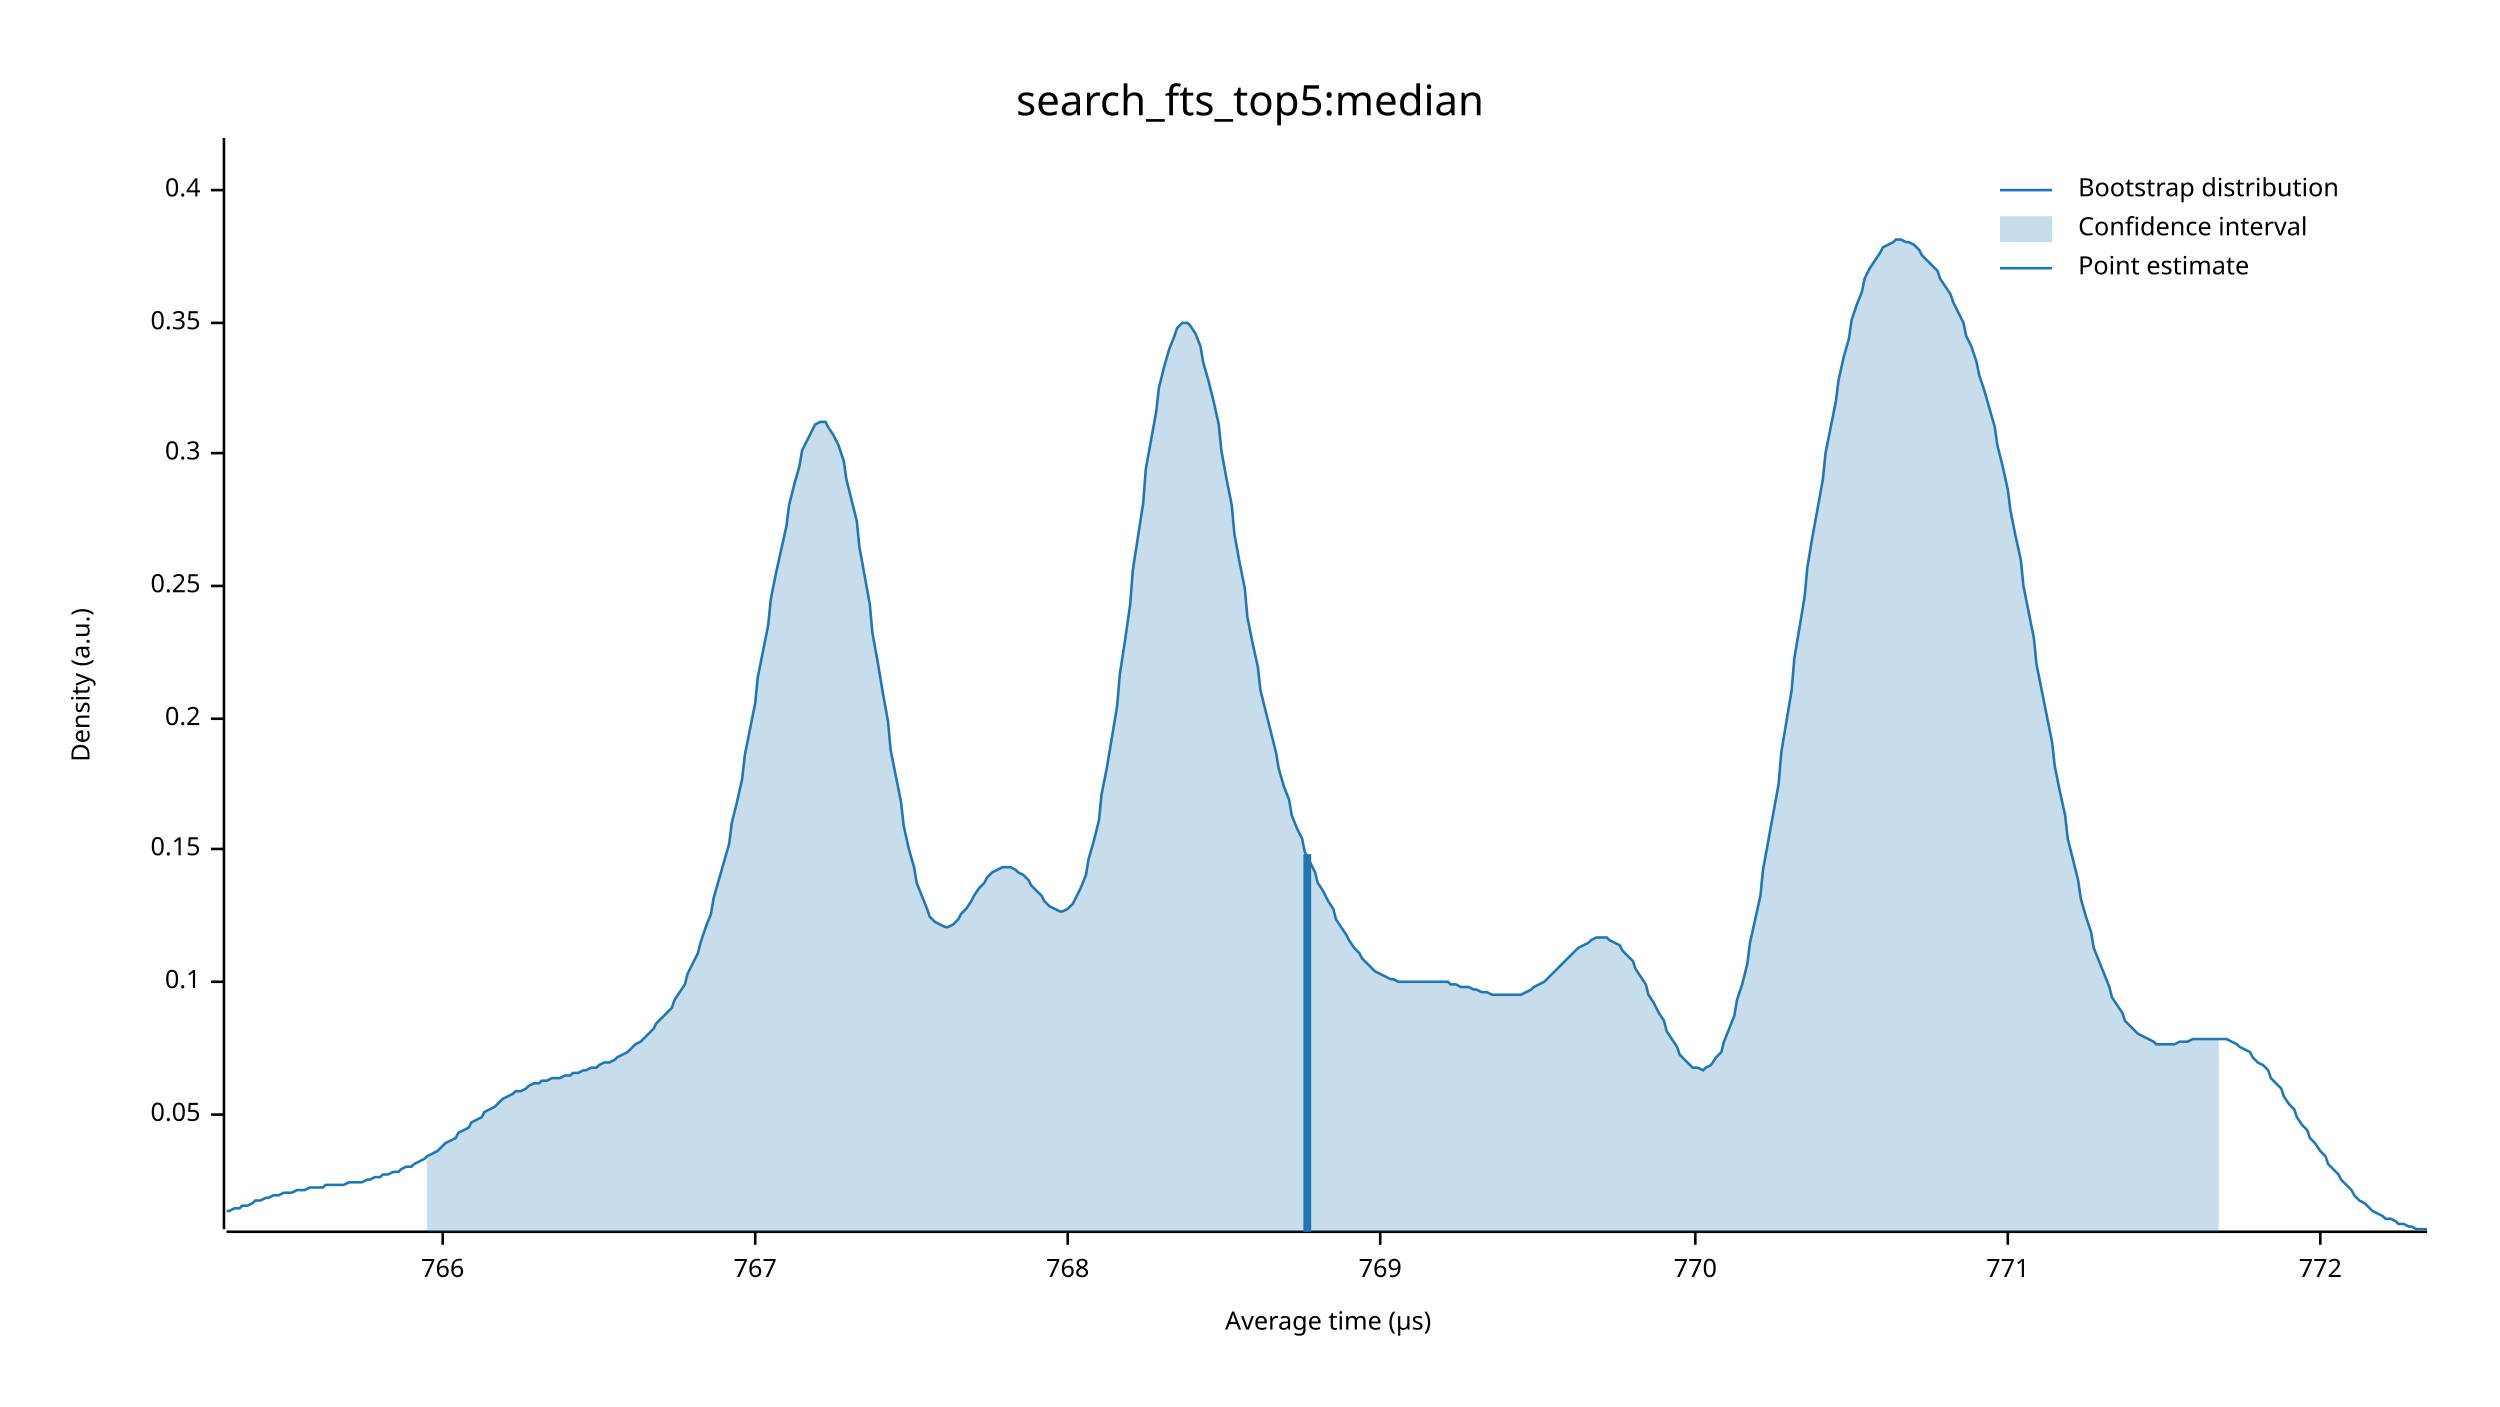
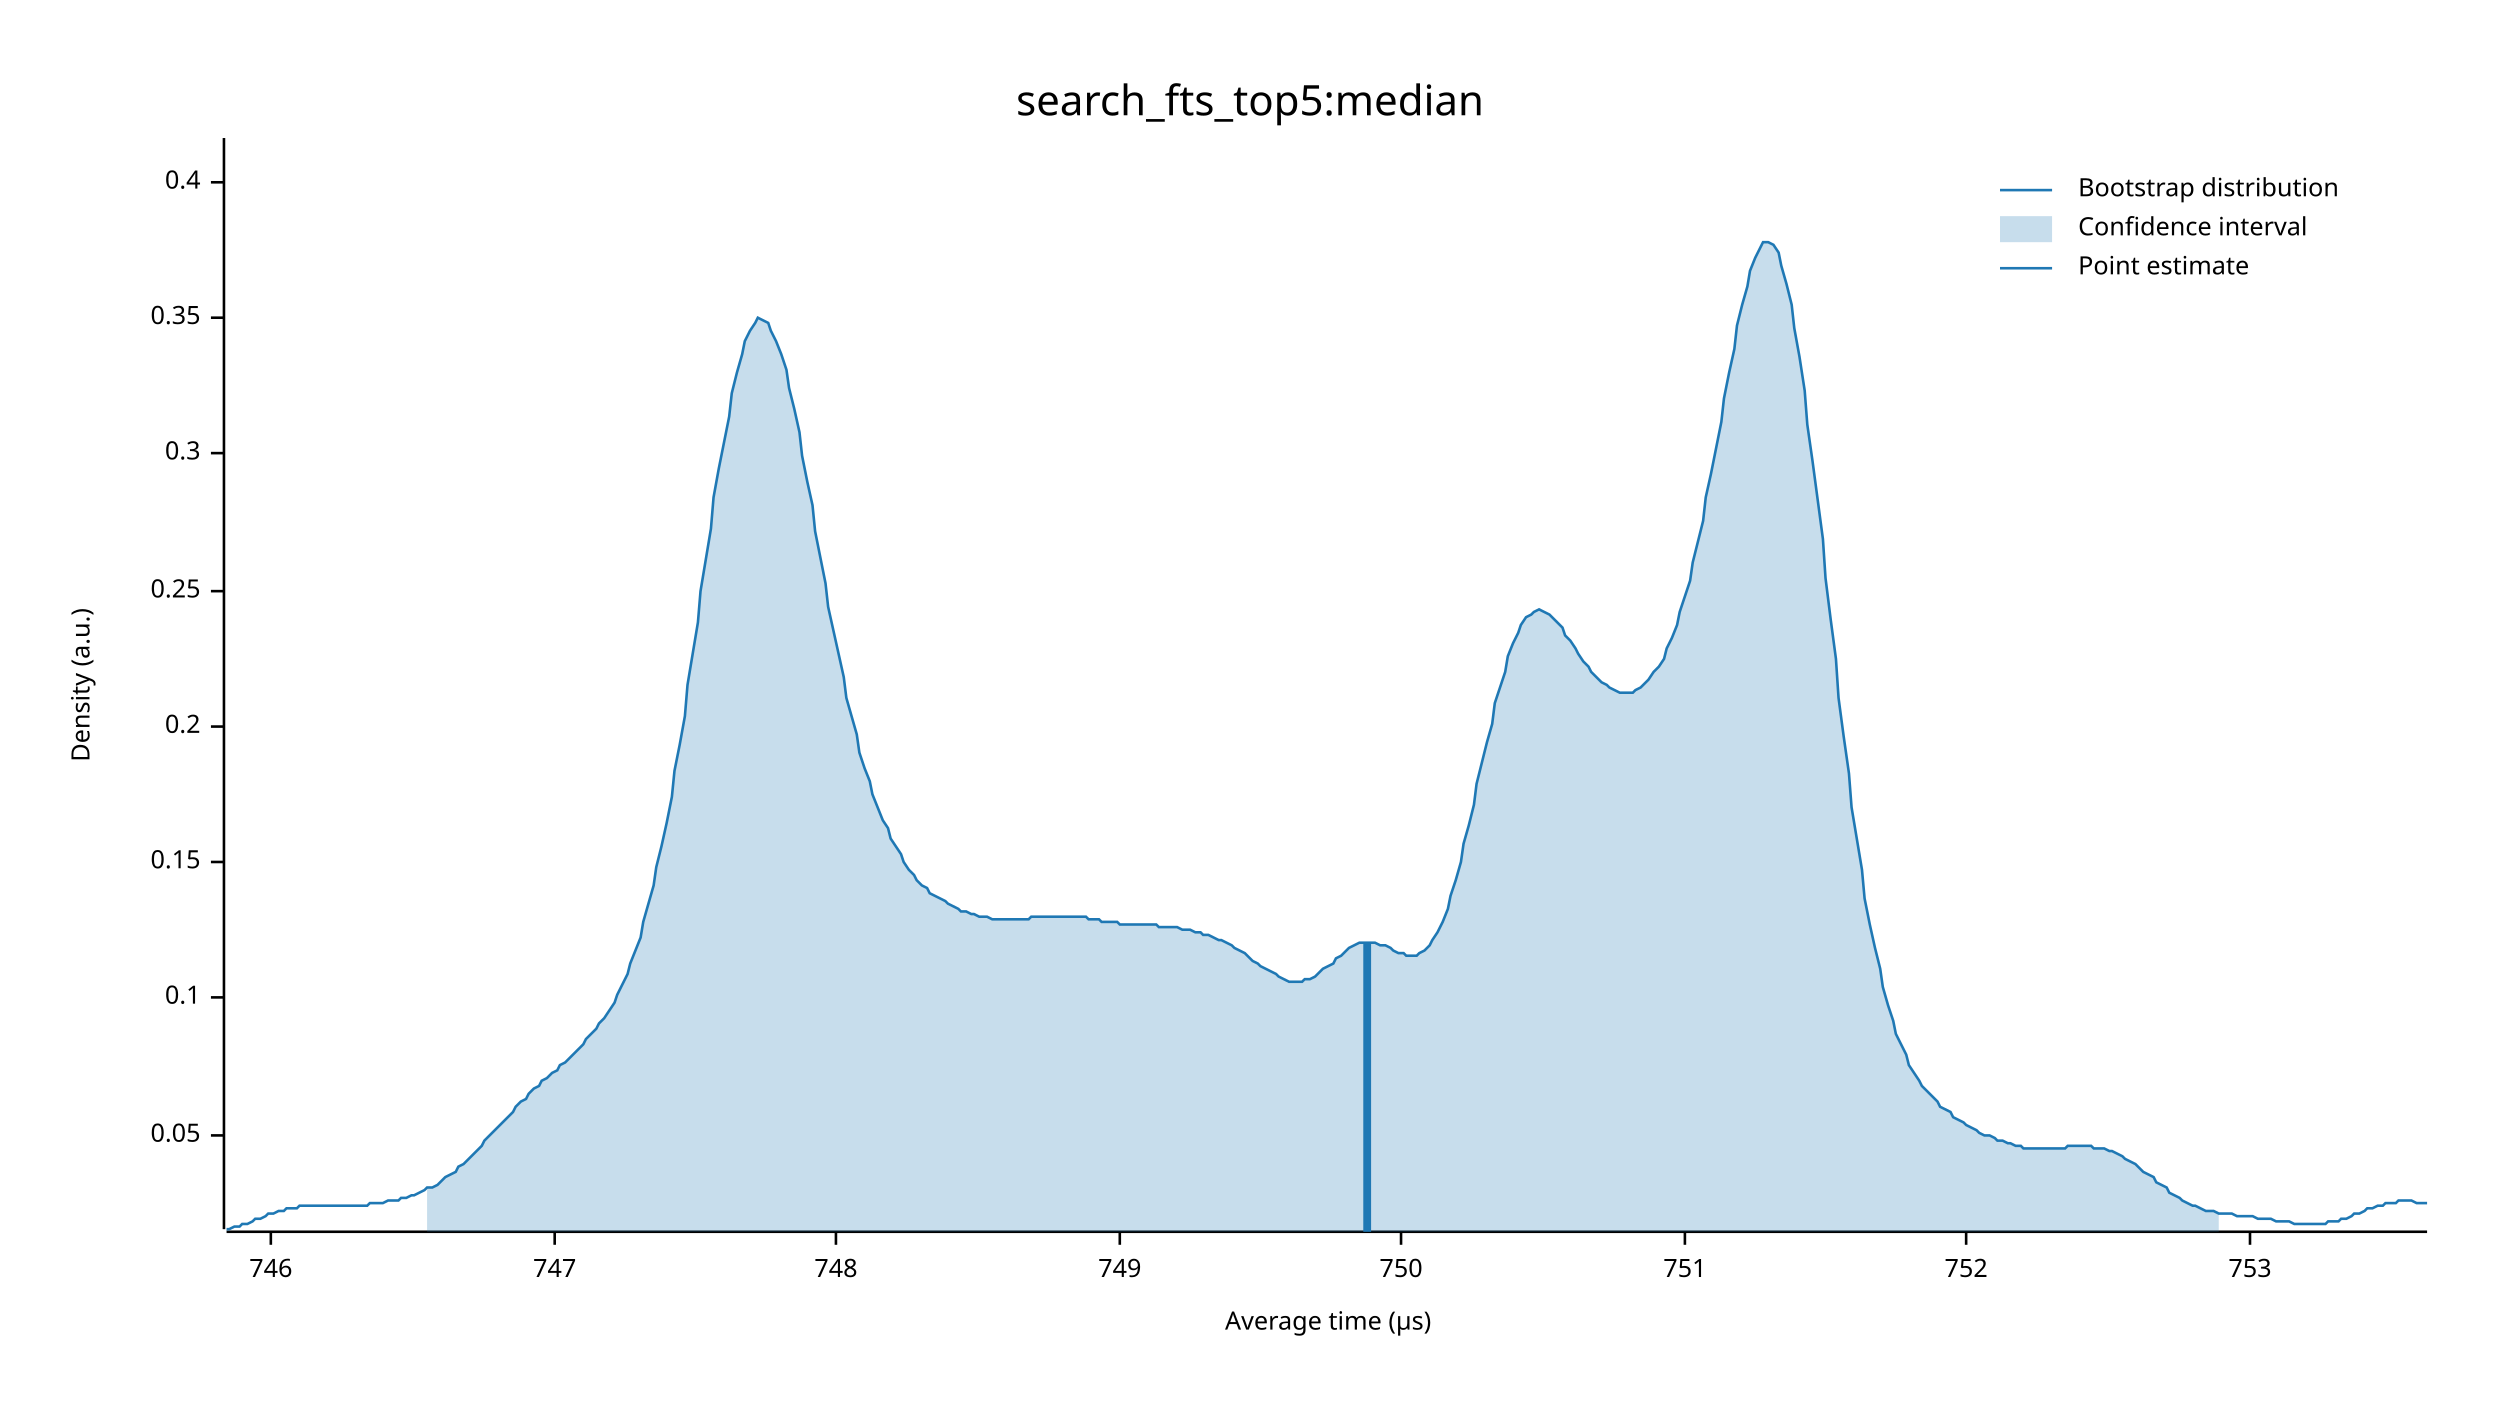
<svg xmlns="http://www.w3.org/2000/svg" width="960" height="540" viewBox="0 0 960 540">
  <text x="480" y="32" dy="0.76em" text-anchor="middle" font-family="sans-serif" font-size="16.129" opacity="1" fill="#000000">
search_fts_top5:median
</text>
  <text x="27" y="263" dy="0.76em" text-anchor="middle" font-family="sans-serif" font-size="9.677" opacity="1" fill="#000000" transform="rotate(270, 27, 263)">
Density (a.u.)
</text>
  <text x="510" y="513" dy="-0.5ex" text-anchor="middle" font-family="sans-serif" font-size="9.677" opacity="1" fill="#000000">
Average time (µs)
</text>
  <polyline fill="none" opacity="1" stroke="#000000" stroke-width="1" points="86,53 86,472 " />
-   <text x="77" y="428" dy="0.5ex" text-anchor="end" font-family="sans-serif" font-size="9.677" opacity="1" fill="#000000">
+   <text x="77" y="436" dy="0.5ex" text-anchor="end" font-family="sans-serif" font-size="9.677" opacity="1" fill="#000000">
0.05
</text>
-   <polyline fill="none" opacity="1" stroke="#000000" stroke-width="1" points="81,428 86,428 " />
-   <text x="77" y="377" dy="0.5ex" text-anchor="end" font-family="sans-serif" font-size="9.677" opacity="1" fill="#000000">
+   <polyline fill="none" opacity="1" stroke="#000000" stroke-width="1" points="81,436 86,436 " />
+   <text x="77" y="383" dy="0.5ex" text-anchor="end" font-family="sans-serif" font-size="9.677" opacity="1" fill="#000000">
0.1
</text>
-   <polyline fill="none" opacity="1" stroke="#000000" stroke-width="1" points="81,377 86,377 " />
-   <text x="77" y="326" dy="0.5ex" text-anchor="end" font-family="sans-serif" font-size="9.677" opacity="1" fill="#000000">
+   <polyline fill="none" opacity="1" stroke="#000000" stroke-width="1" points="81,383 86,383 " />
+   <text x="77" y="331" dy="0.5ex" text-anchor="end" font-family="sans-serif" font-size="9.677" opacity="1" fill="#000000">
0.15
</text>
-   <polyline fill="none" opacity="1" stroke="#000000" stroke-width="1" points="81,326 86,326 " />
-   <text x="77" y="276" dy="0.5ex" text-anchor="end" font-family="sans-serif" font-size="9.677" opacity="1" fill="#000000">
+   <polyline fill="none" opacity="1" stroke="#000000" stroke-width="1" points="81,331 86,331 " />
+   <text x="77" y="279" dy="0.5ex" text-anchor="end" font-family="sans-serif" font-size="9.677" opacity="1" fill="#000000">
0.2
</text>
-   <polyline fill="none" opacity="1" stroke="#000000" stroke-width="1" points="81,276 86,276 " />
-   <text x="77" y="225" dy="0.5ex" text-anchor="end" font-family="sans-serif" font-size="9.677" opacity="1" fill="#000000">
+   <polyline fill="none" opacity="1" stroke="#000000" stroke-width="1" points="81,279 86,279 " />
+   <text x="77" y="227" dy="0.5ex" text-anchor="end" font-family="sans-serif" font-size="9.677" opacity="1" fill="#000000">
0.25
</text>
-   <polyline fill="none" opacity="1" stroke="#000000" stroke-width="1" points="81,225 86,225 " />
+   <polyline fill="none" opacity="1" stroke="#000000" stroke-width="1" points="81,227 86,227 " />
  <text x="77" y="174" dy="0.5ex" text-anchor="end" font-family="sans-serif" font-size="9.677" opacity="1" fill="#000000">
0.3
</text>
  <polyline fill="none" opacity="1" stroke="#000000" stroke-width="1" points="81,174 86,174 " />
-   <text x="77" y="124" dy="0.5ex" text-anchor="end" font-family="sans-serif" font-size="9.677" opacity="1" fill="#000000">
+   <text x="77" y="122" dy="0.5ex" text-anchor="end" font-family="sans-serif" font-size="9.677" opacity="1" fill="#000000">
0.35
</text>
-   <polyline fill="none" opacity="1" stroke="#000000" stroke-width="1" points="81,124 86,124 " />
-   <text x="77" y="73" dy="0.5ex" text-anchor="end" font-family="sans-serif" font-size="9.677" opacity="1" fill="#000000">
+   <polyline fill="none" opacity="1" stroke="#000000" stroke-width="1" points="81,122 86,122 " />
+   <text x="77" y="70" dy="0.5ex" text-anchor="end" font-family="sans-serif" font-size="9.677" opacity="1" fill="#000000">
0.4
</text>
-   <polyline fill="none" opacity="1" stroke="#000000" stroke-width="1" points="81,73 86,73 " />
+   <polyline fill="none" opacity="1" stroke="#000000" stroke-width="1" points="81,70 86,70 " />
  <polyline fill="none" opacity="1" stroke="#000000" stroke-width="1" points="87,473 932,473 " />
-   <text x="170" y="483" dy="0.76em" text-anchor="middle" font-family="sans-serif" font-size="9.677" opacity="1" fill="#000000">
- 766
+   <text x="104" y="483" dy="0.76em" text-anchor="middle" font-family="sans-serif" font-size="9.677" opacity="1" fill="#000000">
+ 746
</text>
-   <polyline fill="none" opacity="1" stroke="#000000" stroke-width="1" points="170,473 170,478 " />
-   <text x="290" y="483" dy="0.76em" text-anchor="middle" font-family="sans-serif" font-size="9.677" opacity="1" fill="#000000">
- 767
+   <polyline fill="none" opacity="1" stroke="#000000" stroke-width="1" points="104,473 104,478 " />
+   <text x="213" y="483" dy="0.76em" text-anchor="middle" font-family="sans-serif" font-size="9.677" opacity="1" fill="#000000">
+ 747
</text>
-   <polyline fill="none" opacity="1" stroke="#000000" stroke-width="1" points="290,473 290,478 " />
-   <text x="410" y="483" dy="0.76em" text-anchor="middle" font-family="sans-serif" font-size="9.677" opacity="1" fill="#000000">
- 768
+   <polyline fill="none" opacity="1" stroke="#000000" stroke-width="1" points="213,473 213,478 " />
+   <text x="321" y="483" dy="0.76em" text-anchor="middle" font-family="sans-serif" font-size="9.677" opacity="1" fill="#000000">
+ 748
</text>
-   <polyline fill="none" opacity="1" stroke="#000000" stroke-width="1" points="410,473 410,478 " />
-   <text x="530" y="483" dy="0.76em" text-anchor="middle" font-family="sans-serif" font-size="9.677" opacity="1" fill="#000000">
- 769
+   <polyline fill="none" opacity="1" stroke="#000000" stroke-width="1" points="321,473 321,478 " />
+   <text x="430" y="483" dy="0.76em" text-anchor="middle" font-family="sans-serif" font-size="9.677" opacity="1" fill="#000000">
+ 749
</text>
-   <polyline fill="none" opacity="1" stroke="#000000" stroke-width="1" points="530,473 530,478 " />
-   <text x="651" y="483" dy="0.76em" text-anchor="middle" font-family="sans-serif" font-size="9.677" opacity="1" fill="#000000">
- 770
+   <polyline fill="none" opacity="1" stroke="#000000" stroke-width="1" points="430,473 430,478 " />
+   <text x="538" y="483" dy="0.76em" text-anchor="middle" font-family="sans-serif" font-size="9.677" opacity="1" fill="#000000">
+ 750
</text>
-   <polyline fill="none" opacity="1" stroke="#000000" stroke-width="1" points="651,473 651,478 " />
-   <text x="771" y="483" dy="0.76em" text-anchor="middle" font-family="sans-serif" font-size="9.677" opacity="1" fill="#000000">
- 771
+   <polyline fill="none" opacity="1" stroke="#000000" stroke-width="1" points="538,473 538,478 " />
+   <text x="647" y="483" dy="0.76em" text-anchor="middle" font-family="sans-serif" font-size="9.677" opacity="1" fill="#000000">
+ 751
</text>
-   <polyline fill="none" opacity="1" stroke="#000000" stroke-width="1" points="771,473 771,478 " />
-   <text x="891" y="483" dy="0.76em" text-anchor="middle" font-family="sans-serif" font-size="9.677" opacity="1" fill="#000000">
- 772
+   <polyline fill="none" opacity="1" stroke="#000000" stroke-width="1" points="647,473 647,478 " />
+   <text x="755" y="483" dy="0.76em" text-anchor="middle" font-family="sans-serif" font-size="9.677" opacity="1" fill="#000000">
+ 752
</text>
-   <polyline fill="none" opacity="1" stroke="#000000" stroke-width="1" points="891,473 891,478 " />
-   <polyline fill="none" opacity="1" stroke="#1F78B4" stroke-width="1" points="87,465 88,465 90,464 92,464 93,463 95,463 97,462 98,461 100,461 102,460 103,460 105,459 107,459 109,458 110,458 112,458 114,457 115,457 117,457 119,456 120,456 122,456 124,456 125,455 127,455 129,455 131,455 132,455 134,454 136,454 137,454 139,454 141,453 142,453 144,452 146,452 147,451 149,451 151,450 153,450 154,449 156,448 158,448 159,447 161,446 163,445 164,444 166,443 168,442 169,441 171,439 173,438 175,437 176,435 178,434 180,433 181,431 183,430 185,429 186,427 188,426 190,425 191,424 193,422 195,421 197,420 198,419 200,419 202,418 203,417 205,416 207,416 208,415 210,415 212,414 214,414 215,414 217,413 219,413 220,412 222,412 224,411 225,411 227,410 229,410 230,409 232,408 234,408 236,407 237,406 239,405 241,404 242,403 244,401 246,400 247,399 249,397 251,395 252,393 254,391 256,389 258,387 259,384 261,381 263,378 264,374 266,370 268,366 269,362 271,356 273,351 274,345 276,338 278,331 280,324 281,316 283,308 285,299 286,290 288,280 290,270 291,260 293,250 295,240 296,230 298,220 300,211 302,202 303,194 305,186 307,179 308,173 310,169 312,165 313,163 315,162 317,162 318,164 320,167 322,171 324,177 325,184 327,192 329,200 330,210 332,221 334,232 335,243 337,254 339,266 341,277 342,288 344,298 346,308 347,317 349,326 351,333 352,339 354,344 356,349 357,352 359,354 361,355 363,356 364,356 366,355 368,353 369,351 371,349 373,346 374,344 376,341 378,339 379,337 381,335 383,334 385,333 386,333 388,333 390,334 391,335 393,336 395,338 396,340 398,342 400,344 401,346 403,348 405,349 407,350 408,350 410,349 412,347 413,345 415,341 417,336 418,330 420,323 422,315 423,305 425,295 427,283 429,271 430,259 432,246 434,232 435,219 437,206 439,193 440,180 442,169 444,158 445,149 447,141 449,134 451,129 452,126 454,124 456,124 457,125 459,128 461,133 462,139 464,146 466,154 468,163 469,173 471,184 473,194 474,205 476,216 478,226 479,237 481,247 483,256 484,265 486,273 488,281 490,289 491,295 493,302 495,307 496,313 498,318 500,322 501,327 503,331 505,335 506,339 508,342 510,346 512,349 513,353 515,356 517,359 518,361 520,364 522,366 523,368 525,370 527,372 528,373 530,374 532,375 534,376 535,376 537,377 539,377 540,377 542,377 544,377 545,377 547,377 549,377 550,377 552,377 554,377 556,377 557,378 559,378 561,379 562,379 564,379 566,380 567,380 569,381 571,381 573,382 574,382 576,382 578,382 579,382 581,382 583,382 584,382 586,381 588,380 589,379 591,378 593,377 595,375 596,374 598,372 600,370 601,369 603,367 605,365 606,364 608,363 610,362 611,361 613,360 615,360 617,360 618,361 620,362 622,363 623,365 625,367 627,369 628,372 630,375 632,378 633,382 635,385 637,389 639,392 640,396 642,399 644,402 645,405 647,407 649,409 650,410 652,410 654,411 655,410 657,409 659,406 661,404 662,400 664,395 666,390 667,384 669,378 671,370 672,362 674,353 676,344 677,334 679,323 681,312 683,301 684,289 686,277 688,265 689,253 691,241 693,229 694,218 696,206 698,195 700,184 701,174 703,164 705,154 706,146 708,137 710,130 711,123 713,117 715,112 716,107 718,103 720,100 722,97 723,95 725,94 727,93 728,92 730,92 732,93 733,93 735,94 737,96 738,98 740,100 742,102 744,104 745,107 747,110 749,113 750,116 752,120 754,124 755,129 757,133 759,139 760,144 762,150 764,157 766,164 767,171 769,179 771,188 772,196 774,206 776,215 777,225 779,235 781,245 782,255 784,265 786,275 788,285 789,294 791,304 793,313 794,322 796,330 798,338 799,345 801,352 803,358 804,364 806,369 808,374 810,379 811,383 813,386 815,389 816,392 818,394 820,396 821,397 823,398 825,399 827,400 828,401 830,401 832,401 833,401 835,401 837,400 838,400 840,400 842,399 843,399 845,399 847,399 849,399 850,399 852,399 854,399 855,399 857,400 859,401 860,402 862,403 864,404 865,406 867,408 869,409 871,411 872,414 874,416 876,418 877,421 879,424 881,426 882,429 884,432 886,434 887,437 889,439 891,442 893,444 894,447 896,449 898,451 899,453 901,455 903,457 904,459 906,461 908,462 909,463 911,465 913,466 915,467 916,468 918,468 920,469 921,470 923,470 925,471 926,471 928,472 930,472 932,472 " />
-   <polygon opacity="0.25" fill="#1F78B4" points="164,444 166,443 168,442 169,441 171,439 173,438 175,437 176,435 178,434 180,433 181,431 183,430 185,429 186,427 188,426 190,425 191,424 193,422 195,421 197,420 198,419 200,419 202,418 203,417 205,416 207,416 208,415 210,415 212,414 214,414 215,414 217,413 219,413 220,412 222,412 224,411 225,411 227,410 229,410 230,409 232,408 234,408 236,407 237,406 239,405 241,404 242,403 244,401 246,400 247,399 249,397 251,395 252,393 254,391 256,389 258,387 259,384 261,381 263,378 264,374 266,370 268,366 269,362 271,356 273,351 274,345 276,338 278,331 280,324 281,316 283,308 285,299 286,290 288,280 290,270 291,260 293,250 295,240 296,230 298,220 300,211 302,202 303,194 305,186 307,179 308,173 310,169 312,165 313,163 315,162 317,162 318,164 320,167 322,171 324,177 325,184 327,192 329,200 330,210 332,221 334,232 335,243 337,254 339,266 341,277 342,288 344,298 346,308 347,317 349,326 351,333 352,339 354,344 356,349 357,352 359,354 361,355 363,356 364,356 366,355 368,353 369,351 371,349 373,346 374,344 376,341 378,339 379,337 381,335 383,334 385,333 386,333 388,333 390,334 391,335 393,336 395,338 396,340 398,342 400,344 401,346 403,348 405,349 407,350 408,350 410,349 412,347 413,345 415,341 417,336 418,330 420,323 422,315 423,305 425,295 427,283 429,271 430,259 432,246 434,232 435,219 437,206 439,193 440,180 442,169 444,158 445,149 447,141 449,134 451,129 452,126 454,124 456,124 457,125 459,128 461,133 462,139 464,146 466,154 468,163 469,173 471,184 473,194 474,205 476,216 478,226 479,237 481,247 483,256 484,265 486,273 488,281 490,289 491,295 493,302 495,307 496,313 498,318 500,322 501,327 503,331 505,335 506,339 508,342 510,346 512,349 513,353 515,356 517,359 518,361 520,364 522,366 523,368 525,370 527,372 528,373 530,374 532,375 534,376 535,376 537,377 539,377 540,377 542,377 544,377 545,377 547,377 549,377 550,377 552,377 554,377 556,377 557,378 559,378 561,379 562,379 564,379 566,380 567,380 569,381 571,381 573,382 574,382 576,382 578,382 579,382 581,382 583,382 584,382 586,381 588,380 589,379 591,378 593,377 595,375 596,374 598,372 600,370 601,369 603,367 605,365 606,364 608,363 610,362 611,361 613,360 615,360 617,360 618,361 620,362 622,363 623,365 625,367 627,369 628,372 630,375 632,378 633,382 635,385 637,389 639,392 640,396 642,399 644,402 645,405 647,407 649,409 650,410 652,410 654,411 655,410 657,409 659,406 661,404 662,400 664,395 666,390 667,384 669,378 671,370 672,362 674,353 676,344 677,334 679,323 681,312 683,301 684,289 686,277 688,265 689,253 691,241 693,229 694,218 696,206 698,195 700,184 701,174 703,164 705,154 706,146 708,137 710,130 711,123 713,117 715,112 716,107 718,103 720,100 722,97 723,95 725,94 727,93 728,92 730,92 732,93 733,93 735,94 737,96 738,98 740,100 742,102 744,104 745,107 747,110 749,113 750,116 752,120 754,124 755,129 757,133 759,139 760,144 762,150 764,157 766,164 767,171 769,179 771,188 772,196 774,206 776,215 777,225 779,235 781,245 782,255 784,265 786,275 788,285 789,294 791,304 793,313 794,322 796,330 798,338 799,345 801,352 803,358 804,364 806,369 808,374 810,379 811,383 813,386 815,389 816,392 818,394 820,396 821,397 823,398 825,399 827,400 828,401 830,401 832,401 833,401 835,401 837,400 838,400 840,400 842,399 843,399 845,399 847,399 849,399 850,399 852,399 852,473 164,473 " />
-   <polyline fill="none" opacity="1" stroke="#1F78B4" stroke-width="3" points="502,473 502,328 " />
+   <polyline fill="none" opacity="1" stroke="#000000" stroke-width="1" points="755,473 755,478 " />
+   <text x="864" y="483" dy="0.76em" text-anchor="middle" font-family="sans-serif" font-size="9.677" opacity="1" fill="#000000">
+ 753
+ </text>
+   <polyline fill="none" opacity="1" stroke="#000000" stroke-width="1" points="864,473 864,478 " />
+   <polyline fill="none" opacity="1" stroke="#1F78B4" stroke-width="1" points="87,472 88,472 90,471 92,471 93,470 95,470 97,469 98,468 100,468 102,467 103,466 105,466 107,465 109,465 110,464 112,464 114,464 115,463 117,463 119,463 120,463 122,463 124,463 125,463 127,463 129,463 131,463 132,463 134,463 136,463 137,463 139,463 141,463 142,462 144,462 146,462 147,462 149,461 151,461 153,461 154,460 156,460 158,459 159,459 161,458 163,457 164,456 166,456 168,455 169,454 171,452 173,451 175,450 176,448 178,447 180,445 181,444 183,442 185,440 186,438 188,436 190,434 191,433 193,431 195,429 197,427 198,425 200,423 202,422 203,420 205,418 207,417 208,415 210,414 212,412 214,411 215,409 217,408 219,406 220,405 222,403 224,401 225,399 227,397 229,395 230,393 232,391 234,388 236,385 237,382 239,378 241,374 242,370 244,365 246,360 247,354 249,347 251,340 252,333 254,325 256,316 258,306 259,296 261,286 263,275 264,263 266,251 268,239 269,227 271,215 273,203 274,191 276,180 278,170 280,160 281,151 283,143 285,136 286,131 288,127 290,124 291,122 293,123 295,124 296,127 298,131 300,136 302,142 303,149 305,157 307,166 308,175 310,185 312,194 313,204 315,214 317,224 318,233 320,242 322,251 324,260 325,268 327,275 329,282 330,289 332,295 334,300 335,305 337,310 339,315 341,318 342,322 344,325 346,328 347,331 349,334 351,336 352,338 354,340 356,341 357,343 359,344 361,345 363,346 364,347 366,348 368,349 369,350 371,350 373,351 374,351 376,352 378,352 379,352 381,353 383,353 385,353 386,353 388,353 390,353 391,353 393,353 395,353 396,352 398,352 400,352 401,352 403,352 405,352 407,352 408,352 410,352 412,352 413,352 415,352 417,352 418,353 420,353 422,353 423,354 425,354 427,354 429,354 430,355 432,355 434,355 435,355 437,355 439,355 440,355 442,355 444,355 445,356 447,356 449,356 451,356 452,356 454,357 456,357 457,357 459,358 461,358 462,359 464,359 466,360 468,361 469,361 471,362 473,363 474,364 476,365 478,366 479,367 481,369 483,370 484,371 486,372 488,373 490,374 491,375 493,376 495,377 496,377 498,377 500,377 501,376 503,376 505,375 506,374 508,372 510,371 512,370 513,368 515,367 517,365 518,364 520,363 522,362 523,362 525,362 527,362 528,362 530,363 532,363 534,364 535,365 537,366 539,366 540,367 542,367 544,367 545,366 547,365 549,363 550,361 552,358 554,354 556,349 557,344 559,338 561,331 562,324 564,317 566,309 567,301 569,293 571,285 573,278 574,270 576,264 578,258 579,252 581,247 583,243 584,240 586,237 588,236 589,235 591,234 593,235 595,236 596,237 598,239 600,241 601,244 603,246 605,249 606,251 608,254 610,256 611,258 613,260 615,262 617,263 618,264 620,265 622,266 623,266 625,266 627,266 628,265 630,264 632,262 633,261 635,258 637,256 639,253 640,249 642,245 644,240 645,235 647,229 649,223 650,216 652,208 654,200 655,191 657,182 659,172 661,162 662,153 664,143 666,134 667,125 669,117 671,110 672,104 674,99 676,95 677,93 679,93 681,94 683,97 684,102 686,109 688,117 689,126 691,137 693,150 694,163 696,177 698,192 700,207 701,222 703,238 705,253 706,268 708,283 710,297 711,310 713,322 715,334 716,345 718,355 720,364 722,372 723,379 725,386 727,392 728,397 730,401 732,405 733,409 735,412 737,415 738,417 740,419 742,421 744,423 745,425 747,426 749,427 750,429 752,430 754,431 755,432 757,433 759,434 760,435 762,436 764,436 766,437 767,438 769,438 771,439 772,439 774,440 776,440 777,441 779,441 781,441 782,441 784,441 786,441 788,441 789,441 791,441 793,441 794,440 796,440 798,440 799,440 801,440 803,440 804,441 806,441 808,441 810,442 811,442 813,443 815,444 816,445 818,446 820,447 821,448 823,450 825,451 827,452 828,454 830,455 832,456 833,458 835,459 837,460 838,461 840,462 842,463 843,463 845,464 847,465 849,465 850,465 852,466 854,466 855,466 857,466 859,467 860,467 862,467 864,467 865,467 867,468 869,468 871,468 872,468 874,469 876,469 877,469 879,469 881,470 882,470 884,470 886,470 887,470 889,470 891,470 893,470 894,469 896,469 898,469 899,468 901,468 903,467 904,466 906,466 908,465 909,464 911,464 913,463 915,463 916,462 918,462 920,462 921,461 923,461 925,461 926,461 928,462 930,462 932,462 " />
+   <polygon opacity="0.25" fill="#1F78B4" points="164,456 166,456 168,455 169,454 171,452 173,451 175,450 176,448 178,447 180,445 181,444 183,442 185,440 186,438 188,436 190,434 191,433 193,431 195,429 197,427 198,425 200,423 202,422 203,420 205,418 207,417 208,415 210,414 212,412 214,411 215,409 217,408 219,406 220,405 222,403 224,401 225,399 227,397 229,395 230,393 232,391 234,388 236,385 237,382 239,378 241,374 242,370 244,365 246,360 247,354 249,347 251,340 252,333 254,325 256,316 258,306 259,296 261,286 263,275 264,263 266,251 268,239 269,227 271,215 273,203 274,191 276,180 278,170 280,160 281,151 283,143 285,136 286,131 288,127 290,124 291,122 293,123 295,124 296,127 298,131 300,136 302,142 303,149 305,157 307,166 308,175 310,185 312,194 313,204 315,214 317,224 318,233 320,242 322,251 324,260 325,268 327,275 329,282 330,289 332,295 334,300 335,305 337,310 339,315 341,318 342,322 344,325 346,328 347,331 349,334 351,336 352,338 354,340 356,341 357,343 359,344 361,345 363,346 364,347 366,348 368,349 369,350 371,350 373,351 374,351 376,352 378,352 379,352 381,353 383,353 385,353 386,353 388,353 390,353 391,353 393,353 395,353 396,352 398,352 400,352 401,352 403,352 405,352 407,352 408,352 410,352 412,352 413,352 415,352 417,352 418,353 420,353 422,353 423,354 425,354 427,354 429,354 430,355 432,355 434,355 435,355 437,355 439,355 440,355 442,355 444,355 445,356 447,356 449,356 451,356 452,356 454,357 456,357 457,357 459,358 461,358 462,359 464,359 466,360 468,361 469,361 471,362 473,363 474,364 476,365 478,366 479,367 481,369 483,370 484,371 486,372 488,373 490,374 491,375 493,376 495,377 496,377 498,377 500,377 501,376 503,376 505,375 506,374 508,372 510,371 512,370 513,368 515,367 517,365 518,364 520,363 522,362 523,362 525,362 527,362 528,362 530,363 532,363 534,364 535,365 537,366 539,366 540,367 542,367 544,367 545,366 547,365 549,363 550,361 552,358 554,354 556,349 557,344 559,338 561,331 562,324 564,317 566,309 567,301 569,293 571,285 573,278 574,270 576,264 578,258 579,252 581,247 583,243 584,240 586,237 588,236 589,235 591,234 593,235 595,236 596,237 598,239 600,241 601,244 603,246 605,249 606,251 608,254 610,256 611,258 613,260 615,262 617,263 618,264 620,265 622,266 623,266 625,266 627,266 628,265 630,264 632,262 633,261 635,258 637,256 639,253 640,249 642,245 644,240 645,235 647,229 649,223 650,216 652,208 654,200 655,191 657,182 659,172 661,162 662,153 664,143 666,134 667,125 669,117 671,110 672,104 674,99 676,95 677,93 679,93 681,94 683,97 684,102 686,109 688,117 689,126 691,137 693,150 694,163 696,177 698,192 700,207 701,222 703,238 705,253 706,268 708,283 710,297 711,310 713,322 715,334 716,345 718,355 720,364 722,372 723,379 725,386 727,392 728,397 730,401 732,405 733,409 735,412 737,415 738,417 740,419 742,421 744,423 745,425 747,426 749,427 750,429 752,430 754,431 755,432 757,433 759,434 760,435 762,436 764,436 766,437 767,438 769,438 771,439 772,439 774,440 776,440 777,441 779,441 781,441 782,441 784,441 786,441 788,441 789,441 791,441 793,441 794,440 796,440 798,440 799,440 801,440 803,440 804,441 806,441 808,441 810,442 811,442 813,443 815,444 816,445 818,446 820,447 821,448 823,450 825,451 827,452 828,454 830,455 832,456 833,458 835,459 837,460 838,461 840,462 842,463 843,463 845,464 847,465 849,465 850,465 852,466 852,473 164,473 " />
+   <polyline fill="none" opacity="1" stroke="#1F78B4" stroke-width="3" points="525,473 525,362 " />
  <text x="798" y="68" dy="0.76em" text-anchor="start" font-family="sans-serif" font-size="9.677" opacity="1" fill="#000000">
Bootstrap distribution
</text>
  <text x="798" y="83" dy="0.76em" text-anchor="start" font-family="sans-serif" font-size="9.677" opacity="1" fill="#000000">
Confidence interval
</text>
  <text x="798" y="98" dy="0.76em" text-anchor="start" font-family="sans-serif" font-size="9.677" opacity="1" fill="#000000">
Point estimate
</text>
  <polyline fill="none" opacity="1" stroke="#1F78B4" stroke-width="1" points="768,73 788,73 " />
  <rect x="768" y="83" width="20" height="10" opacity="0.25" fill="#1F78B4" stroke="none" />
  <polyline fill="none" opacity="1" stroke="#1F78B4" stroke-width="1" points="768,103 788,103 " />
</svg>
